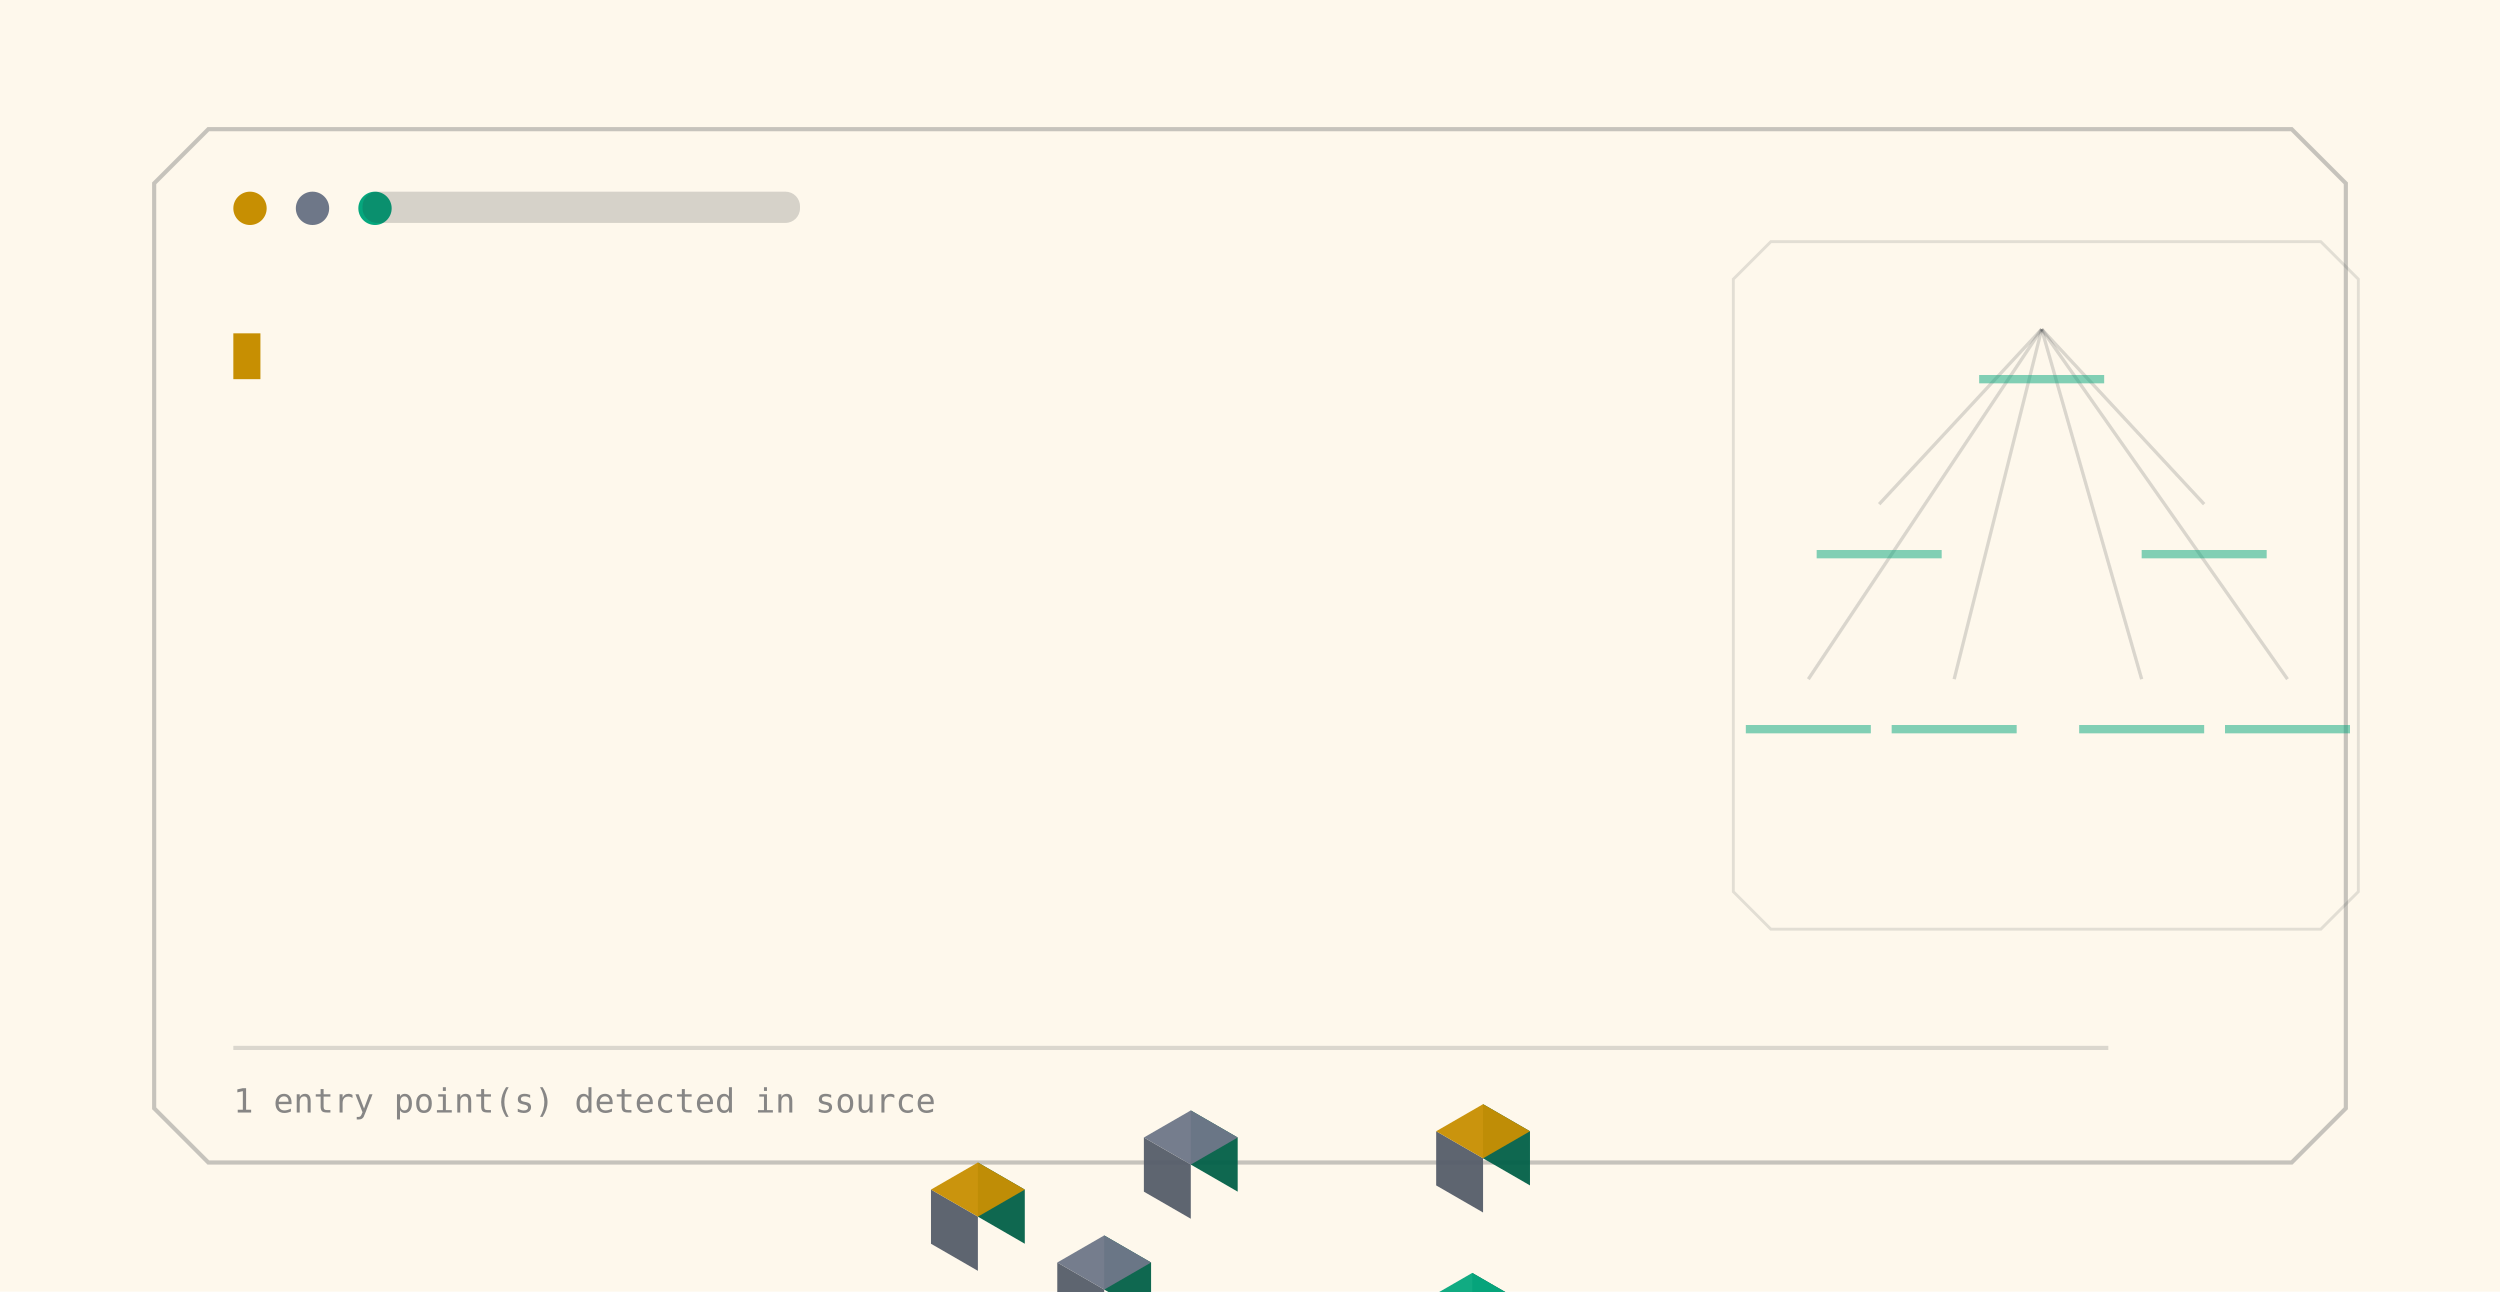
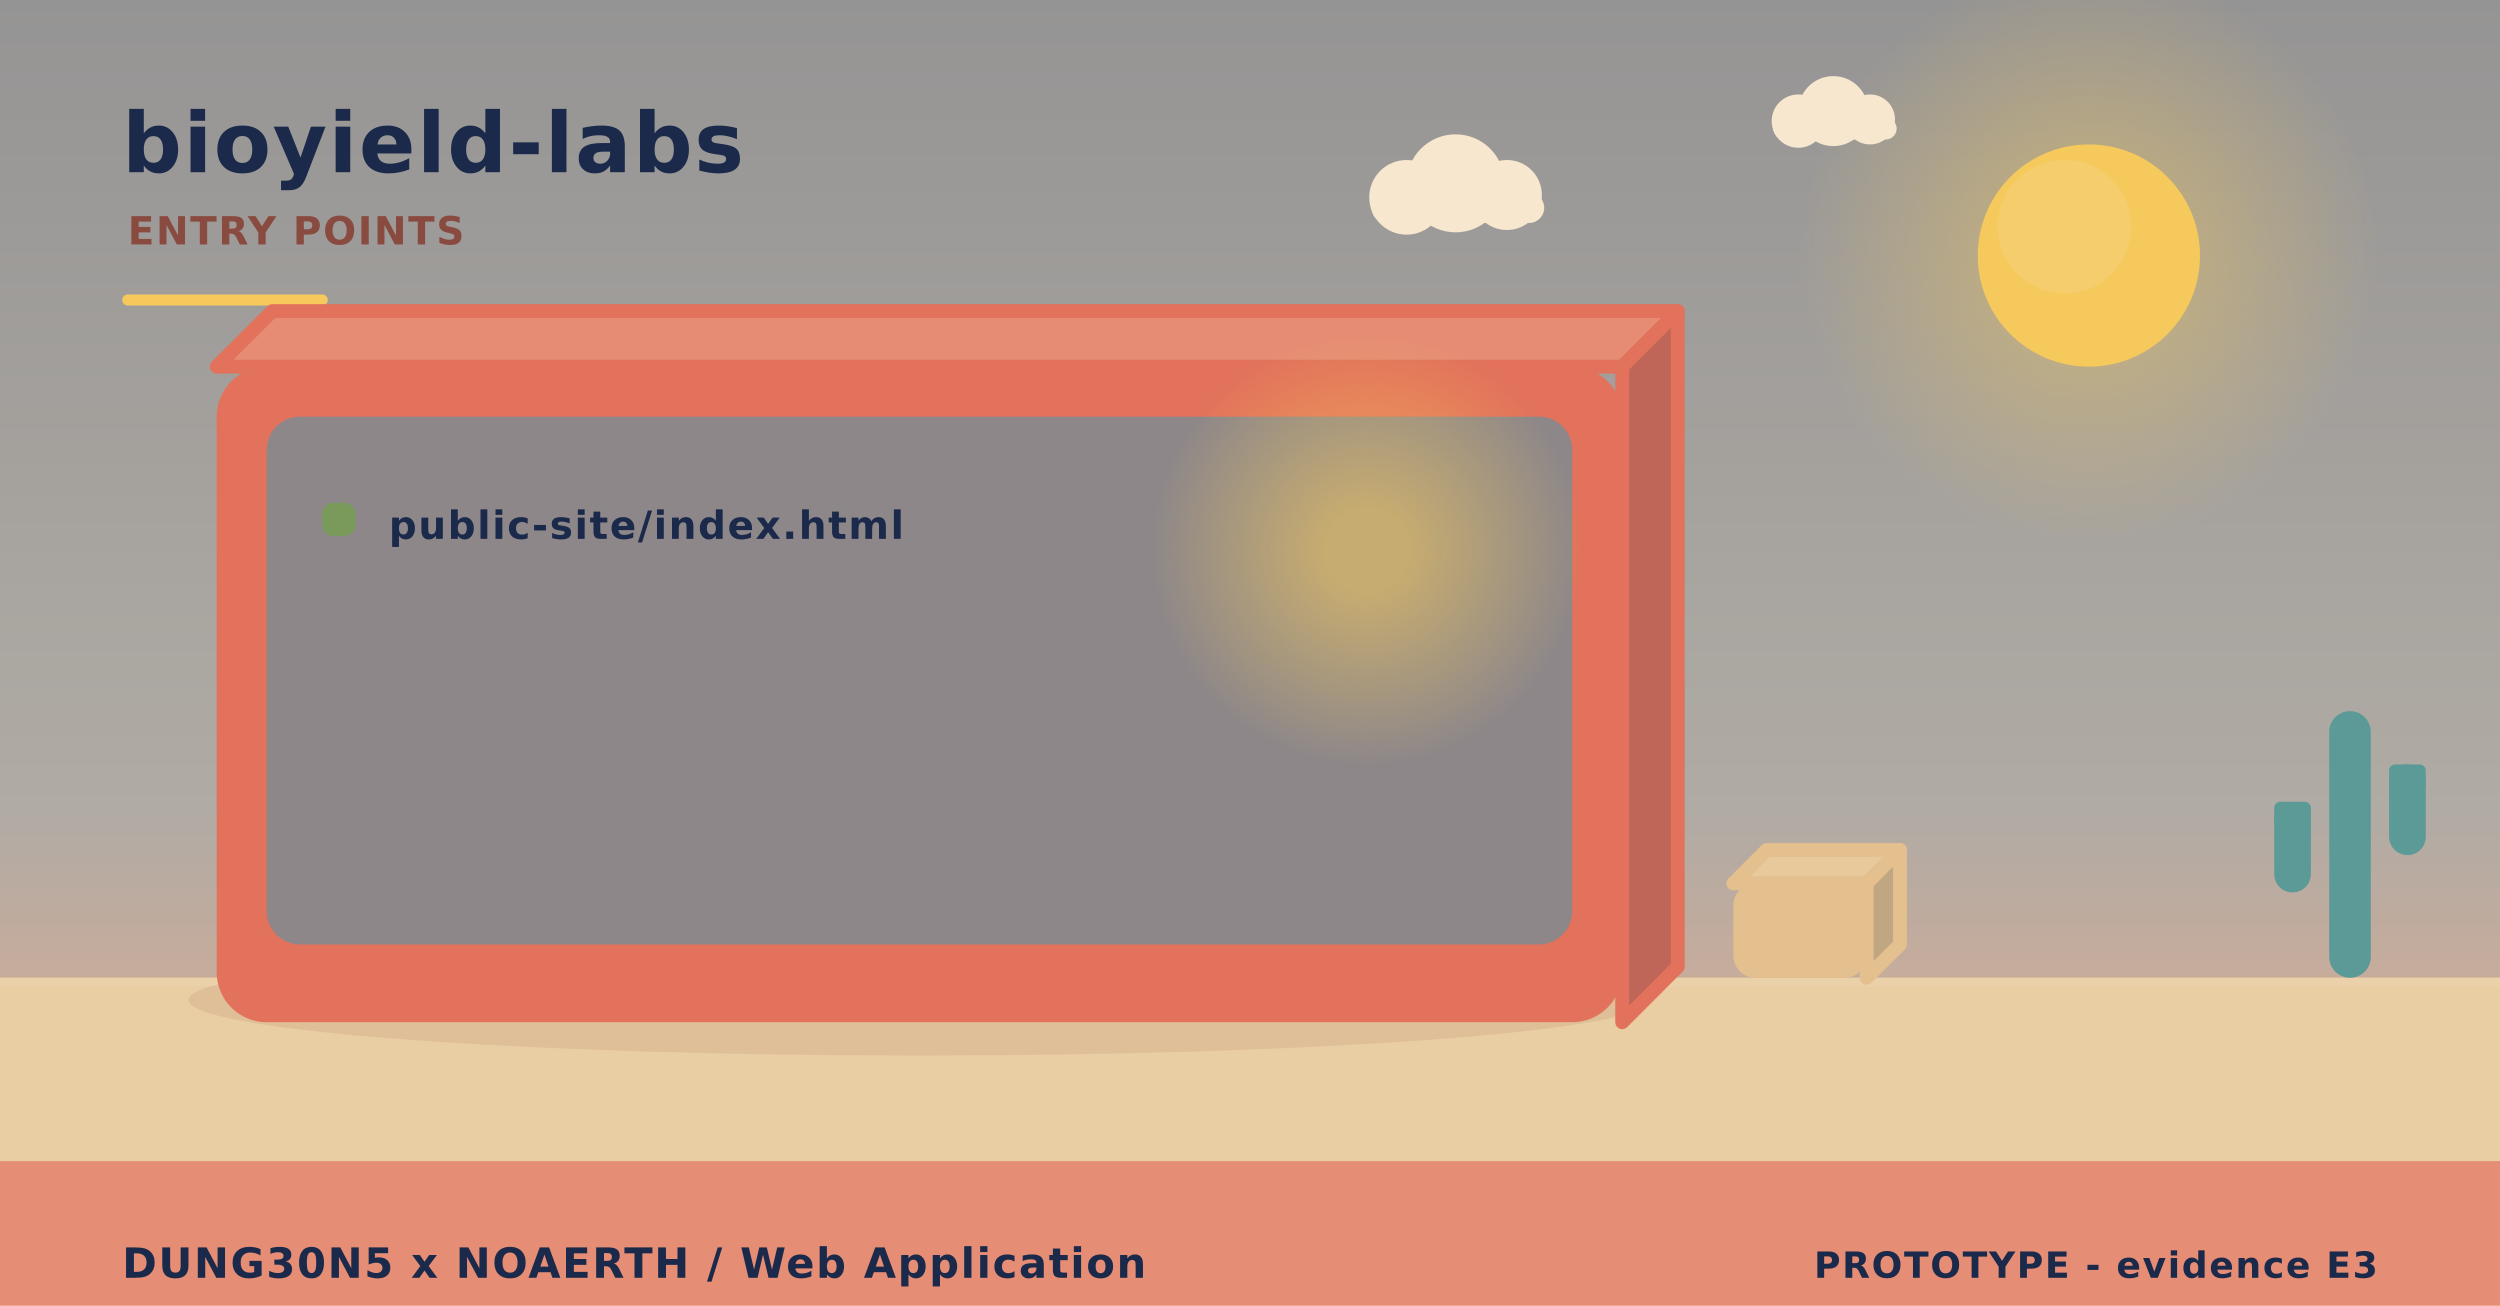
- <svg xmlns="http://www.w3.org/2000/svg" viewBox="0 0 1200 620" width="1200" height="620" role="img" aria-label="bioyield-labs command surface">
-   <rect width="1200" height="620" fill="#fef8ec" />
-   <defs>
-     <linearGradient id="gt" x1="0" y1="0" x2="1" y2="1">
-       <stop offset="0%" stop-color="#c78f02" />
-       <stop offset="100%" stop-color="#6e7788" />
-     </linearGradient>
-   </defs>
-   <path d="M100.00,62.00 H1100.00 L1126.00,88.00 V532.00 L1100.00,558.00 H100.00 L74.00,532.00 V88.00 Z" fill="none" stroke="rgba(37,40,49,0.300)" stroke-width="2.00" opacity="0.85" />
-   <circle cx="120.00" cy="100.00" r="8.00" fill="#c78f02" opacity="1.00" />
-   <circle cx="150.00" cy="100.00" r="8.00" fill="#6e7788" opacity="1.00" />
-   <circle cx="180.00" cy="100.00" r="8.00" fill="#05a77d" opacity="1.00" />
-   <rect x="174.00" y="92.00" width="210.00" height="15.00" rx="7.00" fill="rgba(37,40,49,0.180)" opacity="1.00" />
-   <text x="112" y="148" font-family="ui-monospace,SFMono-Regular,Menlo,monospace" font-size="21" fill="rgba(37,40,49,0.800)" opacity="0">public-site/index.html<animate attributeName="opacity" values="0;1;1;0" dur="1.5s" begin="0.0s" repeatCount="indefinite" />
-   </text>
-   <rect x="112" y="160" width="13" height="22" fill="#c78f02">
-     <animate attributeName="opacity" values="1;0;1" dur="1.05s" begin="0s" repeatCount="indefinite" />
-   </rect>
-   <path d="M850.00,116.00 H1114.00 L1132.00,134.00 V428.00 L1114.00,446.00 H850.00 L832.00,428.00 V134.00 Z" fill="none" stroke="rgba(37,40,49,0.180)" stroke-width="1.40" opacity="0.70" />
-   <line x1="980.00" y1="158.00" x2="902.00" y2="242.00" stroke="rgba(37,40,49,0.300)" stroke-width="1.60" opacity="0.55" />
-   <line x1="980.00" y1="158.00" x2="1058.00" y2="242.00" stroke="rgba(37,40,49,0.300)" stroke-width="1.60" opacity="0.55" />
-   <line x1="980.00" y1="158.00" x2="868.00" y2="326.00" stroke="rgba(37,40,49,0.300)" stroke-width="1.60" opacity="0.55" />
-   <line x1="980.00" y1="158.00" x2="938.00" y2="326.00" stroke="rgba(37,40,49,0.300)" stroke-width="1.60" opacity="0.55" />
-   <line x1="980.00" y1="158.00" x2="1028.00" y2="326.00" stroke="rgba(37,40,49,0.300)" stroke-width="1.60" opacity="0.55" />
-   <line x1="980.00" y1="158.00" x2="1098.00" y2="326.00" stroke="rgba(37,40,49,0.300)" stroke-width="1.60" opacity="0.55" />
-   <polygon points="711.87,556.00 734.39,569.00 734.39,543.00 711.87,530.00" fill="#036148" opacity="0.95" />
-   <polygon points="689.36,569.00 711.87,582.00 711.87,556.00 689.36,543.00" fill="#565d6a" opacity="0.95" />
-   <polygon points="711.87,530.00 734.39,543.00 711.87,556.00 689.36,543.00" fill="#c78f02" opacity="0.95" />
+ <svg xmlns="http://www.w3.org/2000/svg" width="900" height="470" viewBox="0 0 900 470" role="img" aria-label="bioyield-labs - how it is operated">
+   <linearGradient id="skyt" x1="0" y1="0" x2="0" y2="1">
+     <stop offset="0" stop-color="#959494" />
+     <stop offset="0.62" stop-color="#b0aba4" />
+     <stop offset="1" stop-color="#f3ad8a" />
+   </linearGradient>
+   <rect width="900" height="470" fill="url(#skyt)" />
+   <radialGradient id="sunt">
+     <stop offset="0.35" stop-color="#f5c95c" stop-opacity="0.34" />
+     <stop offset="1" stop-color="#f5c95c" stop-opacity="0" />
+   </radialGradient>
+   <circle cx="752" cy="92" r="104" fill="url(#sunt)" />
+   <circle cx="752" cy="92" r="40" fill="#f5c95c" />
+   <circle cx="743.2" cy="81.6" r="24" fill="#f5d27e" opacity="0.5" />
  <g>
-     <rect x="950.00" y="180.00" width="60.00" height="4.00" rx="0.00" fill="rgba(5,167,125,0.500)" opacity="1.00" />
-     <animate attributeName="opacity" values="0.25;1.0;0.25" dur="13.05s" begin="0.0s" repeatCount="indefinite" />
+     <circle cx="524" cy="66" r="17.64" fill="#f6e7ce" />
+     <circle cx="506.36" cy="71.04" r="13.44" fill="#f6e7ce" />
+     <circle cx="542.48" cy="70.2" r="12.6" fill="#f6e7ce" />
+     <rect x="493.76" y="69.36" width="62.16" height="10.92" rx="5.46" fill="#f6e7ce" />
+     <animateTransform attributeName="transform" type="translate" values="0 0;24 0;0 0" dur="36s" begin="0s" repeatCount="indefinite" />
  </g>
-   <polygon points="571.58,559.00 594.09,572.00 594.09,546.00 571.58,533.00" fill="#036148" opacity="0.95" />
-   <polygon points="549.06,572.00 571.58,585.00 571.58,559.00 549.06,546.00" fill="#565d6a" opacity="0.95" />
-   <polygon points="571.58,533.00 594.09,546.00 571.58,559.00 549.06,546.00" fill="#6e7788" opacity="0.95" />
  <g>
-     <rect x="872.00" y="264.00" width="60.00" height="4.00" rx="0.00" fill="rgba(5,167,125,0.500)" opacity="1.00" />
-     <animate attributeName="opacity" values="0.25;1.0;0.25" dur="13.05s" begin="0.4s" repeatCount="indefinite" />
+     <circle cx="660" cy="40" r="12.6" fill="#f6e7ce" />
+     <circle cx="647.4" cy="43.6" r="9.6" fill="#f6e7ce" />
+     <circle cx="673.2" cy="43" r="9" fill="#f6e7ce" />
+     <rect x="638.4" y="42.4" width="44.4" height="7.8" rx="3.9" fill="#f6e7ce" />
+     <animateTransform attributeName="transform" type="translate" values="0 0;-18 0;0 0" dur="46s" begin="3s" repeatCount="indefinite" />
  </g>
-   <polygon points="706.68,637.00 729.19,650.00 729.19,624.00 706.68,611.00" fill="#036148" opacity="0.95" />
-   <polygon points="684.16,650.00 706.68,663.00 706.68,637.00 684.16,624.00" fill="#565d6a" opacity="0.95" />
-   <polygon points="706.68,611.00 729.19,624.00 706.68,637.00 684.16,624.00" fill="#05a77d" opacity="0.95" />
+   <rect x="0" y="352" width="900" height="118" fill="#e9cda3" />
+   <rect x="0" y="352" width="900" height="3" fill="#ebd1a9" />
+   <text x="44" y="62" font-family="Verdana,DejaVu Sans,sans-serif" font-size="30" font-weight="700" letter-spacing="0.6" fill="#1b2a4a" text-anchor="start">bioyield-labs</text>
+   <text x="46" y="88" font-family="Verdana,DejaVu Sans,sans-serif" font-size="14" font-weight="700" letter-spacing="0.6" fill="#894b3f" text-anchor="start">ENTRY POINTS</text>
+   <rect x="44" y="106" width="74" height="4" rx="2" fill="#f5c95c" />
+   <ellipse cx="331" cy="360" rx="263.2" ry="20" fill="rgba(138,90,68,0.11)" />
+   <path d="M78,132 L584,132 L604,112 L98,112 Z" fill="#e68c74" stroke="#e2725b" stroke-width="5" stroke-linejoin="round" />
+   <path d="M584,132 L604,112 L604,348 L584,368 Z" fill="#c06658" stroke="#e2725b" stroke-width="5" stroke-linejoin="round" />
+   <rect x="78" y="132" width="506" height="236" rx="18" fill="#e2725b" />
+   <rect x="96" y="150" width="470" height="190" rx="12" fill="#88888c" opacity="0.94" />
+   <radialGradient id="lamp30193">
+     <stop offset="0.2" stop-color="#f5c95c" stop-opacity="0.55" />
+     <stop offset="1" stop-color="#f5c95c" stop-opacity="0" />
+   </radialGradient>
+   <circle cx="492" cy="198" r="78" fill="url(#lamp30193)" />
+   <rect x="116" y="181" width="12" height="12" rx="4" fill="#7a9a5c" />
  <g>
-     <rect x="1028.00" y="264.00" width="60.00" height="4.00" rx="0.00" fill="rgba(5,167,125,0.500)" opacity="1.00" />
-     <animate attributeName="opacity" values="0.25;1.0;0.25" dur="13.05s" begin="0.8s" repeatCount="indefinite" />
+     <text x="140" y="194" font-family="Verdana,DejaVu Sans,sans-serif" font-size="14" font-weight="700" letter-spacing="0.6" fill="#1b2a4a" text-anchor="start">public-site/index.html</text>
+     <animateTransform attributeName="transform" type="translate" values="0 10;0 0" dur="0.7s" begin="0.4s" fill="freeze" />
  </g>
-   <polygon points="469.39,584.00 491.90,597.00 491.90,571.00 469.39,558.00" fill="#036148" opacity="0.95" />
-   <polygon points="446.87,597.00 469.39,610.00 469.39,584.00 446.87,571.00" fill="#565d6a" opacity="0.95" />
-   <polygon points="469.39,558.00 491.90,571.00 469.39,584.00 446.87,571.00" fill="#c78f02" opacity="0.95" />
-   <g>
-     <rect x="838.00" y="348.00" width="60.00" height="4.00" rx="0.00" fill="rgba(5,167,125,0.500)" opacity="1.00" />
-     <animate attributeName="opacity" values="0.25;1.0;0.25" dur="13.05s" begin="1.2s" repeatCount="indefinite" />
-   </g>
-   <polygon points="530.01,619.00 552.52,632.00 552.52,606.00 530.01,593.00" fill="#036148" opacity="0.95" />
-   <polygon points="507.49,632.00 530.01,645.00 530.01,619.00 507.49,606.00" fill="#565d6a" opacity="0.95" />
-   <polygon points="530.01,593.00 552.52,606.00 530.01,619.00 507.49,606.00" fill="#6e7788" opacity="0.95" />
-   <g>
-     <rect x="908.00" y="348.00" width="60.00" height="4.00" rx="0.00" fill="rgba(5,167,125,0.500)" opacity="1.00" />
-     <animate attributeName="opacity" values="0.25;1.0;0.25" dur="13.05s" begin="1.6s" repeatCount="indefinite" />
-   </g>
-   <polygon points="607.95,664.00 630.47,677.00 630.47,651.00 607.95,638.00" fill="#036148" opacity="0.95" />
-   <polygon points="585.43,677.00 607.95,690.00 607.95,664.00 585.43,651.00" fill="#565d6a" opacity="0.95" />
-   <polygon points="607.95,638.00 630.47,651.00 607.95,664.00 585.43,651.00" fill="#05a77d" opacity="0.95" />
-   <g>
-     <rect x="998.00" y="348.00" width="60.00" height="4.00" rx="0.00" fill="rgba(5,167,125,0.500)" opacity="1.00" />
-     <animate attributeName="opacity" values="0.25;1.0;0.25" dur="13.05s" begin="2.0s" repeatCount="indefinite" />
-   </g>
-   <polygon points="668.57,699.00 691.09,712.00 691.09,686.00 668.57,673.00" fill="#036148" opacity="0.95" />
-   <polygon points="646.05,712.00 668.57,725.00 668.57,699.00 646.05,686.00" fill="#565d6a" opacity="0.95" />
-   <polygon points="668.57,673.00 691.09,686.00 668.57,699.00 646.05,686.00" fill="#c78f02" opacity="0.95" />
-   <g>
-     <rect x="1068.00" y="348.00" width="60.00" height="4.00" rx="0.00" fill="rgba(5,167,125,0.500)" opacity="1.00" />
-     <animate attributeName="opacity" values="0.25;1.0;0.25" dur="13.05s" begin="2.4s" repeatCount="indefinite" />
-   </g>
-   <rect x="112.00" y="502.00" width="900.00" height="2.00" rx="0.00" fill="rgba(37,40,49,0.160)" opacity="1.00" />
-   <text x="112" y="534" font-family="ui-monospace,Menlo,monospace" font-size="16" fill="rgba(37,40,49,0.550)">1 entry point(s) detected in source</text>
+   <path d="M624,318 L672,318 L684,306 L636,306 Z" fill="#e7c99b" stroke="#e3c08d" stroke-width="5" stroke-linejoin="round" />
+   <path d="M672,318 L684,306 L684,340 L672,352 Z" fill="#c1a682" stroke="#e3c08d" stroke-width="5" stroke-linejoin="round" />
+   <rect x="624" y="318" width="48" height="34" rx="8" fill="#e3c08d" />
+   <rect x="838.52" y="256" width="14.96" height="96" rx="7.48" fill="#5b9a97" />
+   <rect x="818.72" y="288.64" width="13.2" height="32.64" rx="6.6" fill="#5b9a97" />
+   <rect x="818.72" y="288.64" width="13.2" height="9.6" rx="2.2" fill="#5b9a97" />
+   <rect x="860.08" y="275.2" width="13.2" height="32.64" rx="6.6" fill="#5b9a97" />
+   <rect x="860.08" y="275.2" width="13.2" height="9.6" rx="2.2" fill="#5b9a97" />
+   <rect x="0" y="418" width="900" height="52" rx="0" fill="#e68972" opacity="0.94" />
+   <text x="44" y="460" font-family="Verdana,DejaVu Sans,sans-serif" font-size="15" font-weight="700" letter-spacing="0.6" fill="#1b2a4a" text-anchor="start">DUNG30N5 x NOAERTH  /  Web Application</text>
+   <text x="856" y="460" font-family="Verdana,DejaVu Sans,sans-serif" font-size="13" font-weight="700" letter-spacing="0.6" fill="#1b2a4a" text-anchor="end">PROTOTYPE  -  evidence E3</text>
</svg>
